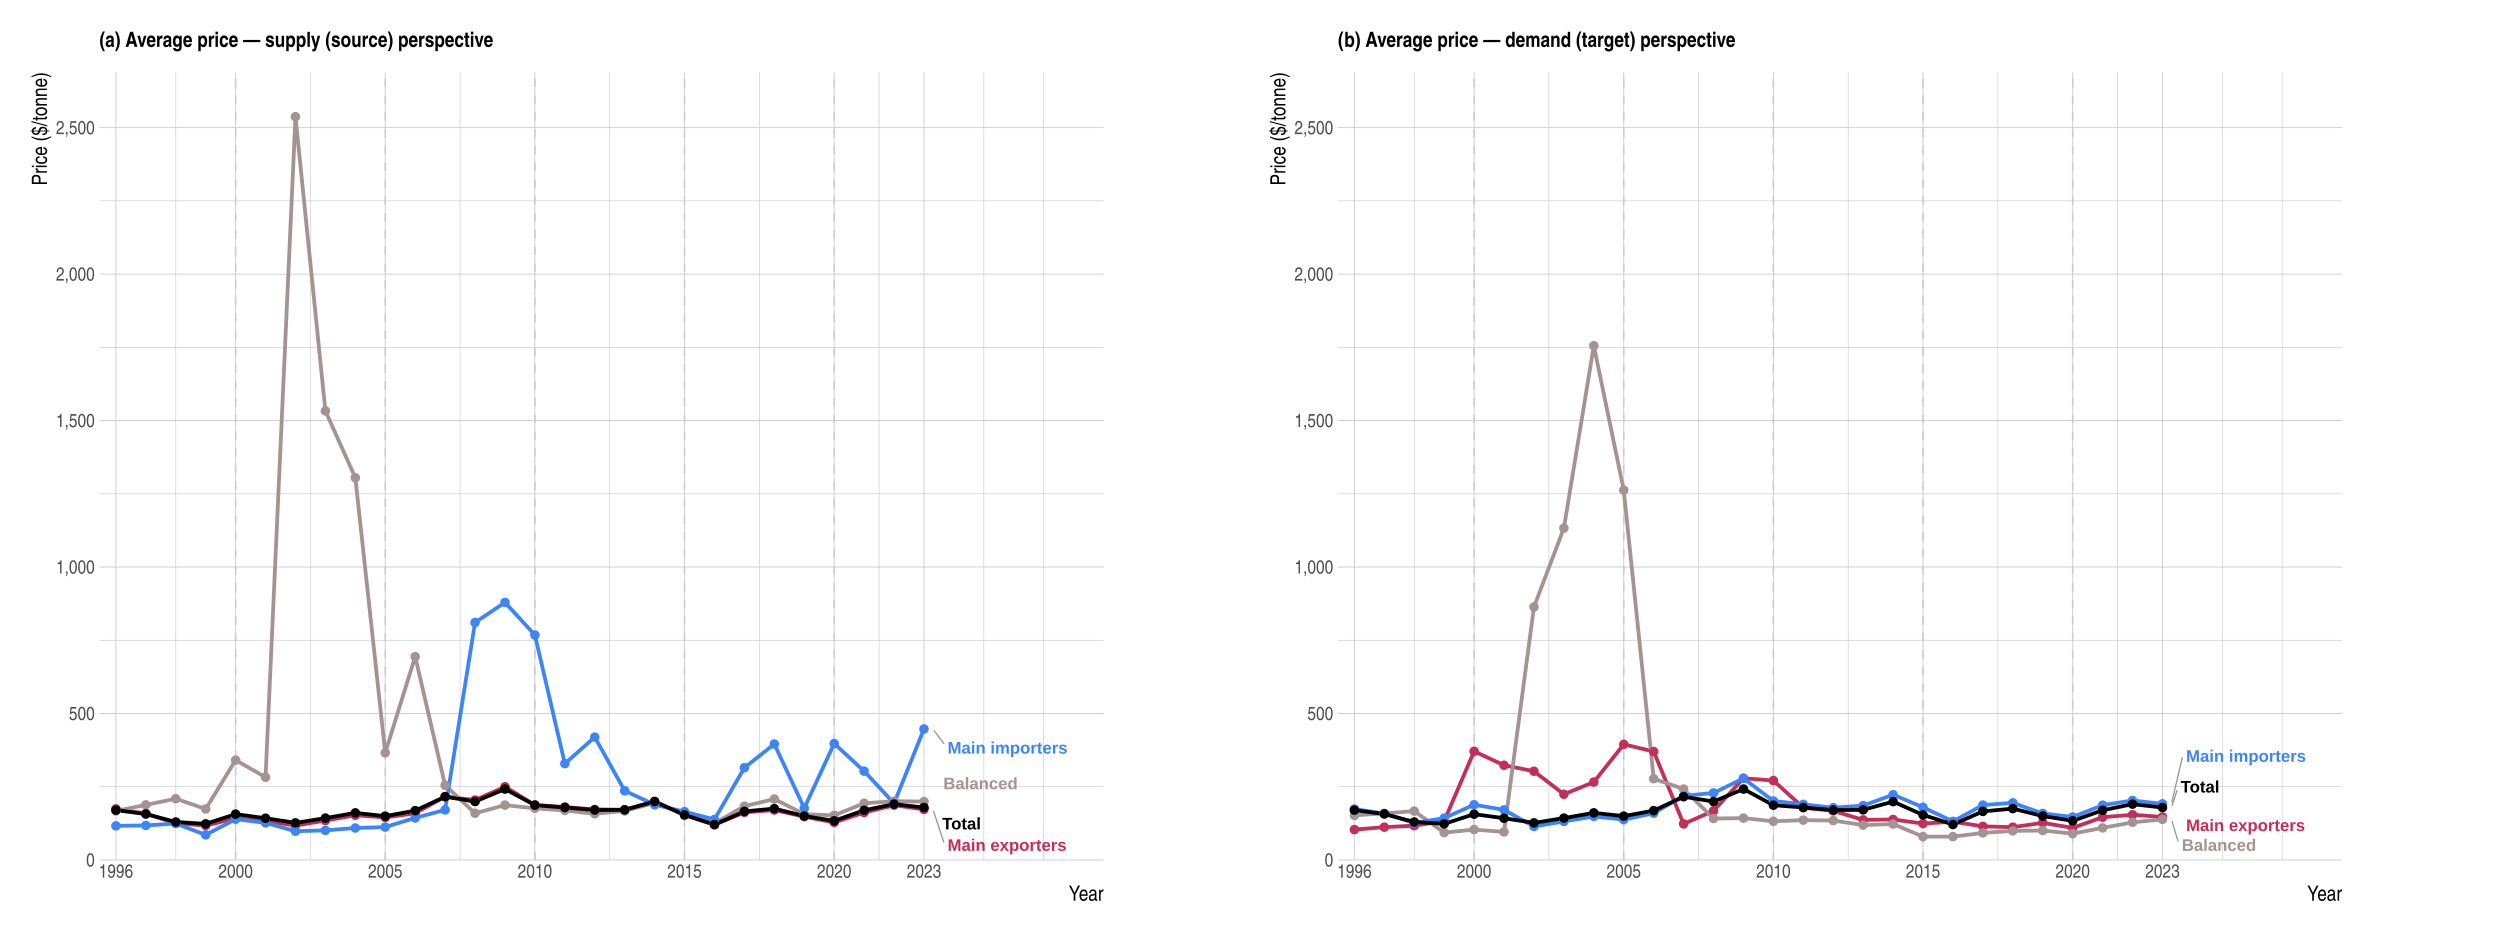
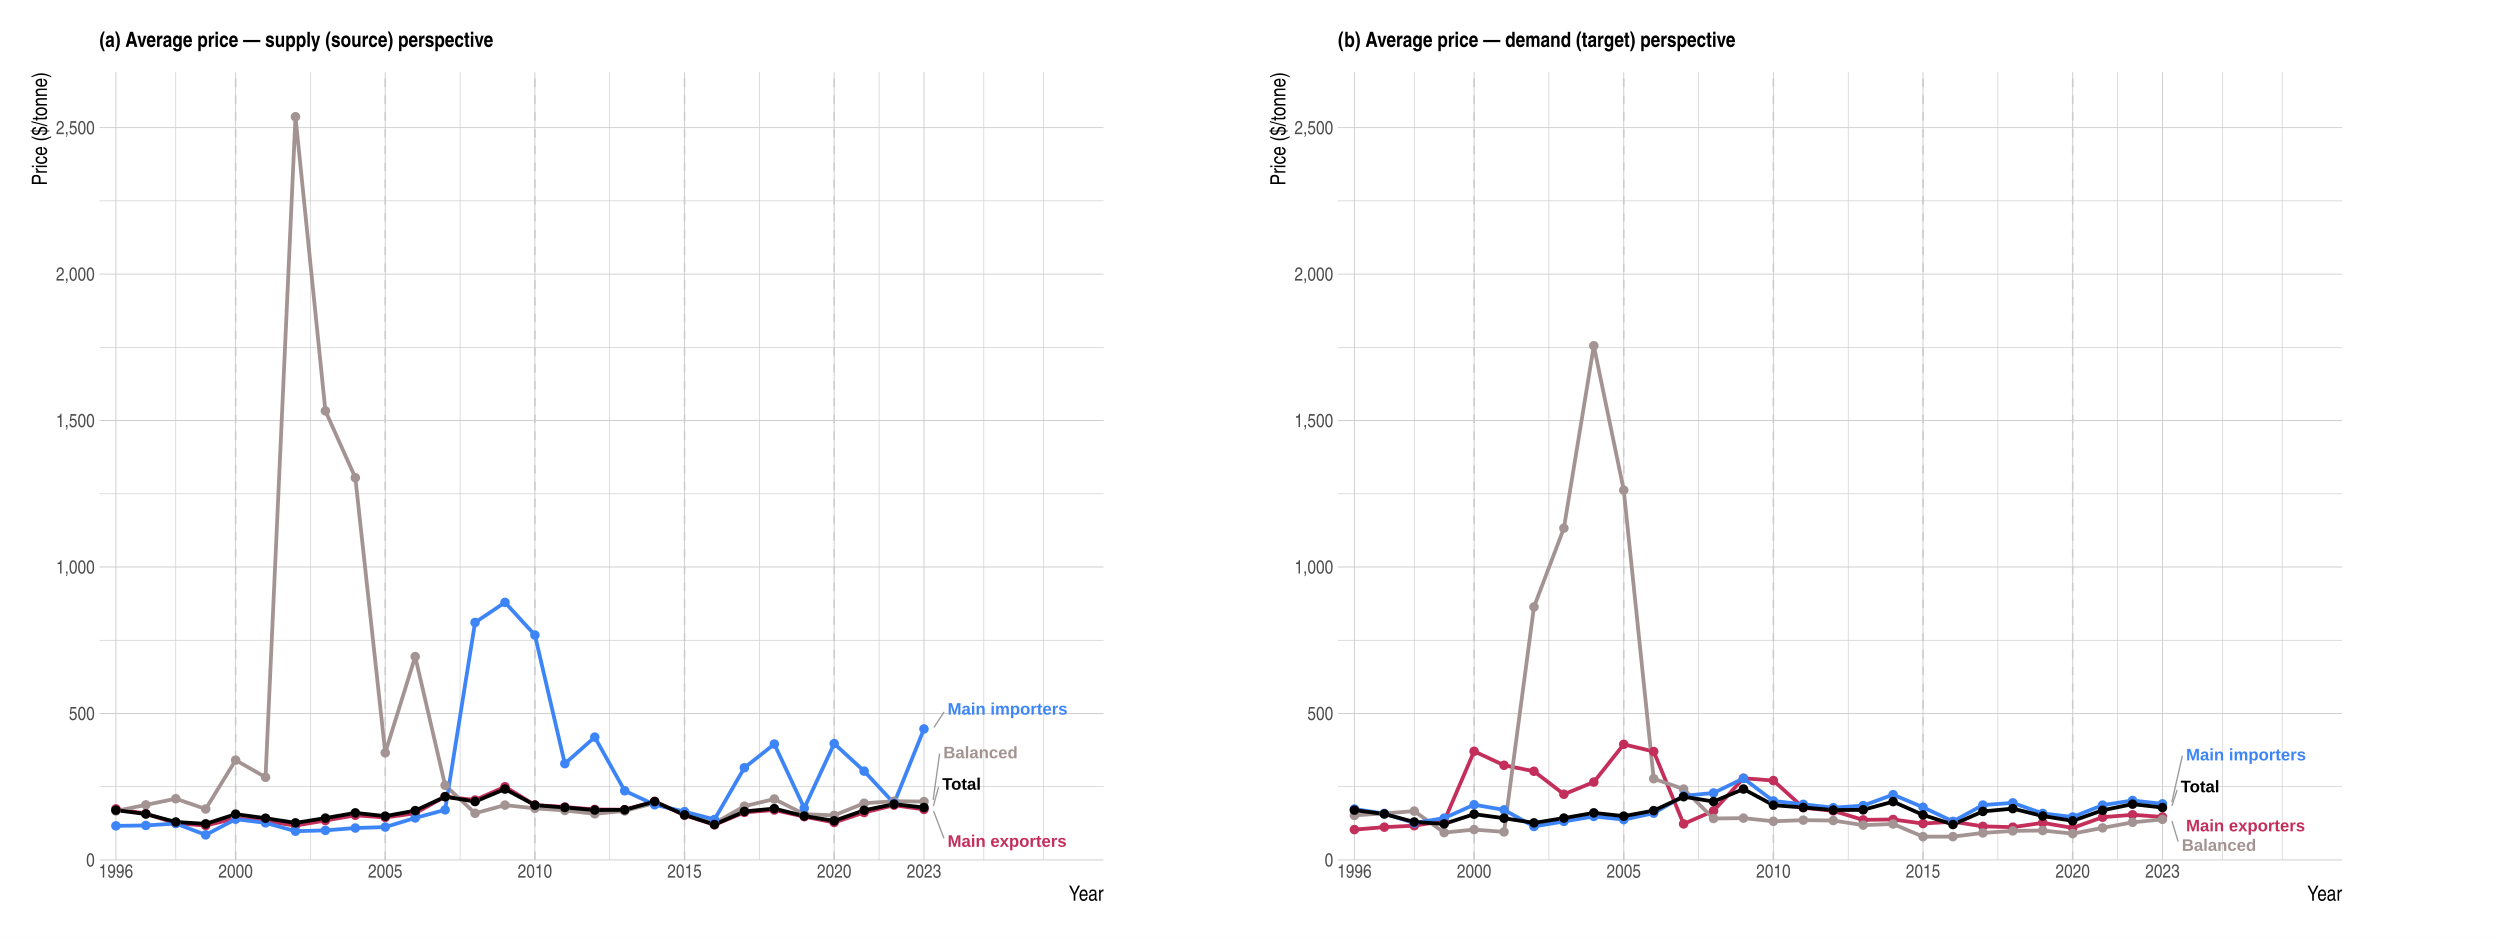
<svg xmlns="http://www.w3.org/2000/svg" class="svglite" width="1190.40pt" height="446.40pt" viewBox="0 0 1190.40 446.40">
  <defs>
    <style type="text/css">
    .svglite line, .svglite polyline, .svglite polygon, .svglite path, .svglite rect, .svglite circle {
      fill: none;
      stroke: #000000;
      stroke-linecap: round;
      stroke-linejoin: round;
      stroke-miterlimit: 10.00;
    }
    .svglite text {
      white-space: pre;
    }
  </style>
  </defs>
  <rect width="100%" height="100%" style="stroke: none; fill: #FFFFFF;" />
  <defs>
    <clipPath id="cpMC4wMHwxMTkwLjQwfDAuMDB8NDQ2LjQw">
      <rect x="0.00" y="0.00" width="1190.40" height="446.40" />
    </clipPath>
  </defs>
  <g clip-path="url(#cpMC4wMHwxMTkwLjQwfDAuMDB8NDQ2LjQw)">
    <rect x="0.00" y="0.00" width="1190.40" height="446.40" style="stroke-width: 1.07; stroke: #FFFFFF; fill: #FFFFFF;" />
  </g>
  <defs>
    <clipPath id="cpNDcuMzV8MTExNS4xOHwzNC4zNnw0MDkuNDY=">
      <rect x="47.35" y="34.36" width="1067.83" height="375.10" />
    </clipPath>
  </defs>
  <g clip-path="url(#cpNDcuMzV8MTExNS4xOHwzNC4zNnw0MDkuNDY=)">
</g>
  <g clip-path="url(#cpMC4wMHwxMTkwLjQwfDAuMDB8NDQ2LjQw)">
</g>
  <defs>
    <clipPath id="cpNS40OHw1OTUuMjB8NS40OHw0NDAuOTI=">
      <rect x="5.48" y="5.48" width="589.72" height="435.44" />
    </clipPath>
  </defs>
  <g clip-path="url(#cpNS40OHw1OTUuMjB8NS40OHw0NDAuOTI=)">
</g>
  <g clip-path="url(#cpMC4wMHwxMTkwLjQwfDAuMDB8NDQ2LjQw)">
</g>
  <defs>
    <clipPath id="cpNTk1LjIwfDExODQuOTJ8NS40OHw0NDAuOTI=">
      <rect x="595.20" y="5.48" width="589.72" height="435.44" />
    </clipPath>
  </defs>
  <g clip-path="url(#cpNTk1LjIwfDExODQuOTJ8NS40OHw0NDAuOTI=)">
</g>
  <g clip-path="url(#cpMC4wMHwxMTkwLjQwfDAuMDB8NDQ2LjQw)">
    <polyline points="47.35,374.59 525.46,374.59 " style="stroke-width: 0.32; stroke: #CCCCCC; stroke-linecap: butt;" />
    <polyline points="47.35,304.86 525.46,304.86 " style="stroke-width: 0.32; stroke: #CCCCCC; stroke-linecap: butt;" />
    <polyline points="47.35,235.12 525.46,235.12 " style="stroke-width: 0.32; stroke: #CCCCCC; stroke-linecap: butt;" />
    <polyline points="47.35,165.38 525.46,165.38 " style="stroke-width: 0.32; stroke: #CCCCCC; stroke-linecap: butt;" />
    <polyline points="47.35,95.65 525.46,95.65 " style="stroke-width: 0.32; stroke: #CCCCCC; stroke-linecap: butt;" />
    <polyline points="83.69,409.46 83.69,34.36 " style="stroke-width: 0.32; stroke: #CCCCCC; stroke-linecap: butt;" />
    <polyline points="147.82,409.46 147.82,34.36 " style="stroke-width: 0.32; stroke: #CCCCCC; stroke-linecap: butt;" />
    <polyline points="219.07,409.46 219.07,34.36 " style="stroke-width: 0.32; stroke: #CCCCCC; stroke-linecap: butt;" />
    <polyline points="290.32,409.46 290.32,34.36 " style="stroke-width: 0.32; stroke: #CCCCCC; stroke-linecap: butt;" />
    <polyline points="361.58,409.46 361.58,34.36 " style="stroke-width: 0.32; stroke: #CCCCCC; stroke-linecap: butt;" />
    <polyline points="418.58,409.46 418.58,34.36 " style="stroke-width: 0.32; stroke: #CCCCCC; stroke-linecap: butt;" />
    <polyline points="468.46,409.46 468.46,34.36 " style="stroke-width: 0.32; stroke: #CCCCCC; stroke-linecap: butt;" />
    <polyline points="496.96,409.46 496.96,34.36 " style="stroke-width: 0.32; stroke: #CCCCCC; stroke-linecap: butt;" />
    <polyline points="47.35,409.46 525.46,409.46 " style="stroke-width: 0.43; stroke: #CCCCCC; stroke-linecap: butt;" />
    <polyline points="47.35,339.72 525.46,339.72 " style="stroke-width: 0.43; stroke: #CCCCCC; stroke-linecap: butt;" />
    <polyline points="47.35,269.99 525.46,269.99 " style="stroke-width: 0.43; stroke: #CCCCCC; stroke-linecap: butt;" />
    <polyline points="47.35,200.25 525.46,200.25 " style="stroke-width: 0.43; stroke: #CCCCCC; stroke-linecap: butt;" />
    <polyline points="47.35,130.52 525.46,130.52 " style="stroke-width: 0.43; stroke: #CCCCCC; stroke-linecap: butt;" />
    <polyline points="47.35,60.78 525.46,60.78 " style="stroke-width: 0.43; stroke: #CCCCCC; stroke-linecap: butt;" />
    <polyline points="55.19,409.46 55.19,34.36 " style="stroke-width: 0.43; stroke: #CCCCCC; stroke-linecap: butt;" />
    <polyline points="112.19,409.46 112.19,34.36 " style="stroke-width: 0.43; stroke: #CCCCCC; stroke-linecap: butt;" />
    <polyline points="183.44,409.46 183.44,34.36 " style="stroke-width: 0.43; stroke: #CCCCCC; stroke-linecap: butt;" />
    <polyline points="254.70,409.46 254.70,34.36 " style="stroke-width: 0.43; stroke: #CCCCCC; stroke-linecap: butt;" />
    <polyline points="325.95,409.46 325.95,34.36 " style="stroke-width: 0.43; stroke: #CCCCCC; stroke-linecap: butt;" />
    <polyline points="397.21,409.46 397.21,34.36 " style="stroke-width: 0.43; stroke: #CCCCCC; stroke-linecap: butt;" />
    <polyline points="439.96,409.46 439.96,34.36 " style="stroke-width: 0.43; stroke: #CCCCCC; stroke-linecap: butt;" />
    <line x1="112.19" y1="409.46" x2="112.19" y2="34.36" style="stroke-width: 0.75; stroke: #CCCCCC; stroke-dasharray: 4.00,4.00; stroke-linecap: butt;" />
    <line x1="183.44" y1="409.46" x2="183.44" y2="34.36" style="stroke-width: 0.75; stroke: #CCCCCC; stroke-dasharray: 4.00,4.00; stroke-linecap: butt;" />
    <line x1="254.70" y1="409.46" x2="254.70" y2="34.36" style="stroke-width: 0.75; stroke: #CCCCCC; stroke-dasharray: 4.00,4.00; stroke-linecap: butt;" />
    <line x1="325.95" y1="409.46" x2="325.95" y2="34.36" style="stroke-width: 0.75; stroke: #CCCCCC; stroke-dasharray: 4.00,4.00; stroke-linecap: butt;" />
    <line x1="397.21" y1="409.46" x2="397.21" y2="34.36" style="stroke-width: 0.75; stroke: #CCCCCC; stroke-dasharray: 4.00,4.00; stroke-linecap: butt;" />
    <polyline points="55.19,385.16 69.44,387.43 83.69,392.02 97.94,393.09 112.19,389.65 126.44,390.95 140.69,393.11 154.94,390.70 169.19,388.20 183.44,389.24 197.70,387.25 211.95,379.30 226.20,380.95 240.45,374.61 254.70,383.32 268.95,384.27 283.20,385.44 297.45,385.55 311.70,381.58 325.95,388.13 340.20,392.75 354.45,386.81 368.70,385.70 382.95,388.86 397.21,391.62 411.46,386.90 425.71,383.40 439.96,385.41 " style="stroke-width: 1.81; stroke: #C32E5A; stroke-linecap: butt;" />
    <polyline points="55.19,386.16 69.44,383.26 83.69,380.32 97.94,385.22 112.19,361.94 126.44,370.10 140.69,55.59 154.94,195.64 169.19,227.48 183.44,358.45 197.70,312.65 211.95,373.92 226.20,387.25 240.45,383.36 254.70,384.90 268.95,385.90 283.20,387.49 297.45,386.13 311.70,382.37 325.95,387.45 340.20,392.01 354.45,383.88 368.70,380.46 382.95,387.69 397.21,388.24 411.46,382.48 425.71,381.50 439.96,381.67 " style="stroke-width: 1.81; stroke: #A49393; stroke-linecap: butt;" />
    <polyline points="55.19,393.25 69.44,393.05 83.69,392.13 97.94,397.54 112.19,390.07 126.44,391.80 140.69,395.79 154.94,395.39 169.19,394.27 183.44,393.82 197.70,389.47 211.95,385.63 226.20,296.40 240.45,286.84 254.70,302.39 268.95,363.62 283.20,350.99 297.45,376.53 311.70,383.20 325.95,386.47 340.20,390.20 354.45,365.57 368.70,354.29 382.95,384.80 397.21,354.07 411.46,367.18 425.71,382.53 439.96,347.09 " style="stroke-width: 1.81; stroke: #3D85F7; stroke-linecap: butt;" />
    <polyline points="55.19,385.76 69.44,387.59 83.69,391.40 97.94,392.29 112.19,387.67 126.44,389.60 140.69,391.82 154.94,389.55 169.19,387.06 183.44,388.61 197.70,385.99 211.95,379.36 226.20,381.67 240.45,375.71 254.70,383.39 268.95,384.49 283.20,385.72 297.45,385.61 311.70,381.70 325.95,388.02 340.20,392.61 354.45,386.36 368.70,385.03 382.95,388.57 397.21,390.84 411.46,385.83 425.71,382.90 439.96,384.51 " style="stroke-width: 1.81; stroke-linecap: butt;" />
    <circle cx="55.19" cy="385.16" r="2.27" style="stroke-width: 0.71; stroke: none; fill: #C32E5A;" />
    <circle cx="69.44" cy="387.43" r="2.27" style="stroke-width: 0.71; stroke: none; fill: #C32E5A;" />
    <circle cx="83.69" cy="392.02" r="2.27" style="stroke-width: 0.71; stroke: none; fill: #C32E5A;" />
    <circle cx="97.94" cy="393.09" r="2.27" style="stroke-width: 0.71; stroke: none; fill: #C32E5A;" />
    <circle cx="112.19" cy="389.65" r="2.27" style="stroke-width: 0.71; stroke: none; fill: #C32E5A;" />
    <circle cx="126.44" cy="390.95" r="2.27" style="stroke-width: 0.71; stroke: none; fill: #C32E5A;" />
    <circle cx="140.69" cy="393.11" r="2.27" style="stroke-width: 0.71; stroke: none; fill: #C32E5A;" />
    <circle cx="154.94" cy="390.70" r="2.27" style="stroke-width: 0.71; stroke: none; fill: #C32E5A;" />
    <circle cx="169.19" cy="388.20" r="2.27" style="stroke-width: 0.71; stroke: none; fill: #C32E5A;" />
    <circle cx="183.44" cy="389.24" r="2.27" style="stroke-width: 0.71; stroke: none; fill: #C32E5A;" />
    <circle cx="197.70" cy="387.25" r="2.27" style="stroke-width: 0.71; stroke: none; fill: #C32E5A;" />
    <circle cx="211.95" cy="379.30" r="2.27" style="stroke-width: 0.71; stroke: none; fill: #C32E5A;" />
    <circle cx="226.20" cy="380.95" r="2.27" style="stroke-width: 0.71; stroke: none; fill: #C32E5A;" />
    <circle cx="240.45" cy="374.61" r="2.27" style="stroke-width: 0.71; stroke: none; fill: #C32E5A;" />
    <circle cx="254.70" cy="383.32" r="2.27" style="stroke-width: 0.71; stroke: none; fill: #C32E5A;" />
    <circle cx="268.95" cy="384.27" r="2.27" style="stroke-width: 0.71; stroke: none; fill: #C32E5A;" />
    <circle cx="283.20" cy="385.44" r="2.27" style="stroke-width: 0.71; stroke: none; fill: #C32E5A;" />
    <circle cx="297.45" cy="385.55" r="2.27" style="stroke-width: 0.71; stroke: none; fill: #C32E5A;" />
    <circle cx="311.70" cy="381.58" r="2.27" style="stroke-width: 0.71; stroke: none; fill: #C32E5A;" />
    <circle cx="325.95" cy="388.13" r="2.27" style="stroke-width: 0.71; stroke: none; fill: #C32E5A;" />
    <circle cx="340.20" cy="392.75" r="2.27" style="stroke-width: 0.71; stroke: none; fill: #C32E5A;" />
    <circle cx="354.45" cy="386.81" r="2.27" style="stroke-width: 0.71; stroke: none; fill: #C32E5A;" />
    <circle cx="368.70" cy="385.70" r="2.27" style="stroke-width: 0.71; stroke: none; fill: #C32E5A;" />
    <circle cx="382.95" cy="388.86" r="2.27" style="stroke-width: 0.71; stroke: none; fill: #C32E5A;" />
    <circle cx="397.21" cy="391.62" r="2.27" style="stroke-width: 0.71; stroke: none; fill: #C32E5A;" />
    <circle cx="411.46" cy="386.90" r="2.27" style="stroke-width: 0.71; stroke: none; fill: #C32E5A;" />
    <circle cx="425.71" cy="383.40" r="2.27" style="stroke-width: 0.71; stroke: none; fill: #C32E5A;" />
    <circle cx="439.96" cy="385.41" r="2.27" style="stroke-width: 0.71; stroke: none; fill: #C32E5A;" />
    <circle cx="55.19" cy="386.16" r="2.27" style="stroke-width: 0.71; stroke: none; fill: #A49393;" />
    <circle cx="69.44" cy="383.26" r="2.27" style="stroke-width: 0.71; stroke: none; fill: #A49393;" />
    <circle cx="83.69" cy="380.32" r="2.27" style="stroke-width: 0.71; stroke: none; fill: #A49393;" />
    <circle cx="97.94" cy="385.22" r="2.27" style="stroke-width: 0.71; stroke: none; fill: #A49393;" />
    <circle cx="112.19" cy="361.94" r="2.27" style="stroke-width: 0.71; stroke: none; fill: #A49393;" />
    <circle cx="126.44" cy="370.10" r="2.27" style="stroke-width: 0.71; stroke: none; fill: #A49393;" />
    <circle cx="140.69" cy="55.59" r="2.27" style="stroke-width: 0.71; stroke: none; fill: #A49393;" />
    <circle cx="154.94" cy="195.64" r="2.27" style="stroke-width: 0.71; stroke: none; fill: #A49393;" />
    <circle cx="169.19" cy="227.48" r="2.27" style="stroke-width: 0.71; stroke: none; fill: #A49393;" />
    <circle cx="183.44" cy="358.45" r="2.27" style="stroke-width: 0.71; stroke: none; fill: #A49393;" />
    <circle cx="197.70" cy="312.65" r="2.27" style="stroke-width: 0.71; stroke: none; fill: #A49393;" />
    <circle cx="211.95" cy="373.92" r="2.27" style="stroke-width: 0.71; stroke: none; fill: #A49393;" />
    <circle cx="226.20" cy="387.25" r="2.27" style="stroke-width: 0.71; stroke: none; fill: #A49393;" />
    <circle cx="240.45" cy="383.36" r="2.27" style="stroke-width: 0.71; stroke: none; fill: #A49393;" />
    <circle cx="254.70" cy="384.90" r="2.27" style="stroke-width: 0.71; stroke: none; fill: #A49393;" />
    <circle cx="268.95" cy="385.90" r="2.27" style="stroke-width: 0.71; stroke: none; fill: #A49393;" />
    <circle cx="283.20" cy="387.49" r="2.27" style="stroke-width: 0.71; stroke: none; fill: #A49393;" />
    <circle cx="297.45" cy="386.13" r="2.27" style="stroke-width: 0.71; stroke: none; fill: #A49393;" />
    <circle cx="311.70" cy="382.37" r="2.27" style="stroke-width: 0.71; stroke: none; fill: #A49393;" />
    <circle cx="325.95" cy="387.45" r="2.27" style="stroke-width: 0.71; stroke: none; fill: #A49393;" />
    <circle cx="340.20" cy="392.01" r="2.27" style="stroke-width: 0.71; stroke: none; fill: #A49393;" />
    <circle cx="354.45" cy="383.88" r="2.27" style="stroke-width: 0.71; stroke: none; fill: #A49393;" />
    <circle cx="368.70" cy="380.46" r="2.27" style="stroke-width: 0.71; stroke: none; fill: #A49393;" />
    <circle cx="382.95" cy="387.69" r="2.27" style="stroke-width: 0.71; stroke: none; fill: #A49393;" />
    <circle cx="397.21" cy="388.24" r="2.27" style="stroke-width: 0.71; stroke: none; fill: #A49393;" />
    <circle cx="411.46" cy="382.48" r="2.27" style="stroke-width: 0.71; stroke: none; fill: #A49393;" />
    <circle cx="425.71" cy="381.50" r="2.27" style="stroke-width: 0.71; stroke: none; fill: #A49393;" />
    <circle cx="439.96" cy="381.67" r="2.27" style="stroke-width: 0.71; stroke: none; fill: #A49393;" />
    <circle cx="55.19" cy="393.25" r="2.27" style="stroke-width: 0.71; stroke: none; fill: #3D85F7;" />
    <circle cx="69.44" cy="393.05" r="2.27" style="stroke-width: 0.71; stroke: none; fill: #3D85F7;" />
    <circle cx="83.69" cy="392.13" r="2.27" style="stroke-width: 0.71; stroke: none; fill: #3D85F7;" />
    <circle cx="97.94" cy="397.54" r="2.27" style="stroke-width: 0.71; stroke: none; fill: #3D85F7;" />
    <circle cx="112.19" cy="390.07" r="2.27" style="stroke-width: 0.71; stroke: none; fill: #3D85F7;" />
    <circle cx="126.44" cy="391.80" r="2.27" style="stroke-width: 0.71; stroke: none; fill: #3D85F7;" />
    <circle cx="140.69" cy="395.79" r="2.27" style="stroke-width: 0.71; stroke: none; fill: #3D85F7;" />
    <circle cx="154.94" cy="395.39" r="2.27" style="stroke-width: 0.71; stroke: none; fill: #3D85F7;" />
    <circle cx="169.19" cy="394.27" r="2.27" style="stroke-width: 0.71; stroke: none; fill: #3D85F7;" />
    <circle cx="183.44" cy="393.82" r="2.27" style="stroke-width: 0.71; stroke: none; fill: #3D85F7;" />
    <circle cx="197.70" cy="389.47" r="2.27" style="stroke-width: 0.71; stroke: none; fill: #3D85F7;" />
    <circle cx="211.95" cy="385.63" r="2.27" style="stroke-width: 0.71; stroke: none; fill: #3D85F7;" />
    <circle cx="226.20" cy="296.40" r="2.27" style="stroke-width: 0.71; stroke: none; fill: #3D85F7;" />
    <circle cx="240.45" cy="286.84" r="2.27" style="stroke-width: 0.71; stroke: none; fill: #3D85F7;" />
    <circle cx="254.70" cy="302.39" r="2.27" style="stroke-width: 0.71; stroke: none; fill: #3D85F7;" />
    <circle cx="268.95" cy="363.62" r="2.27" style="stroke-width: 0.71; stroke: none; fill: #3D85F7;" />
    <circle cx="283.20" cy="350.99" r="2.27" style="stroke-width: 0.71; stroke: none; fill: #3D85F7;" />
    <circle cx="297.45" cy="376.53" r="2.27" style="stroke-width: 0.71; stroke: none; fill: #3D85F7;" />
    <circle cx="311.70" cy="383.20" r="2.27" style="stroke-width: 0.71; stroke: none; fill: #3D85F7;" />
    <circle cx="325.95" cy="386.47" r="2.27" style="stroke-width: 0.71; stroke: none; fill: #3D85F7;" />
    <circle cx="340.20" cy="390.20" r="2.27" style="stroke-width: 0.71; stroke: none; fill: #3D85F7;" />
    <circle cx="354.45" cy="365.57" r="2.27" style="stroke-width: 0.71; stroke: none; fill: #3D85F7;" />
    <circle cx="368.70" cy="354.29" r="2.27" style="stroke-width: 0.71; stroke: none; fill: #3D85F7;" />
    <circle cx="382.95" cy="384.80" r="2.27" style="stroke-width: 0.71; stroke: none; fill: #3D85F7;" />
    <circle cx="397.21" cy="354.07" r="2.27" style="stroke-width: 0.71; stroke: none; fill: #3D85F7;" />
    <circle cx="411.46" cy="367.18" r="2.27" style="stroke-width: 0.71; stroke: none; fill: #3D85F7;" />
    <circle cx="425.71" cy="382.53" r="2.27" style="stroke-width: 0.71; stroke: none; fill: #3D85F7;" />
    <circle cx="439.96" cy="347.09" r="2.27" style="stroke-width: 0.71; stroke: none; fill: #3D85F7;" />
    <circle cx="55.19" cy="385.76" r="2.27" style="stroke-width: 0.71; stroke: none; fill: #000000;" />
    <circle cx="69.44" cy="387.59" r="2.27" style="stroke-width: 0.71; stroke: none; fill: #000000;" />
    <circle cx="83.69" cy="391.40" r="2.27" style="stroke-width: 0.71; stroke: none; fill: #000000;" />
    <circle cx="97.94" cy="392.29" r="2.27" style="stroke-width: 0.71; stroke: none; fill: #000000;" />
    <circle cx="112.19" cy="387.67" r="2.27" style="stroke-width: 0.71; stroke: none; fill: #000000;" />
    <circle cx="126.44" cy="389.60" r="2.27" style="stroke-width: 0.71; stroke: none; fill: #000000;" />
    <circle cx="140.69" cy="391.82" r="2.27" style="stroke-width: 0.71; stroke: none; fill: #000000;" />
    <circle cx="154.94" cy="389.55" r="2.27" style="stroke-width: 0.71; stroke: none; fill: #000000;" />
    <circle cx="169.19" cy="387.06" r="2.27" style="stroke-width: 0.71; stroke: none; fill: #000000;" />
    <circle cx="183.44" cy="388.61" r="2.27" style="stroke-width: 0.71; stroke: none; fill: #000000;" />
    <circle cx="197.70" cy="385.99" r="2.27" style="stroke-width: 0.71; stroke: none; fill: #000000;" />
    <circle cx="211.95" cy="379.36" r="2.27" style="stroke-width: 0.71; stroke: none; fill: #000000;" />
    <circle cx="226.20" cy="381.67" r="2.27" style="stroke-width: 0.71; stroke: none; fill: #000000;" />
    <circle cx="240.45" cy="375.71" r="2.27" style="stroke-width: 0.71; stroke: none; fill: #000000;" />
    <circle cx="254.70" cy="383.39" r="2.27" style="stroke-width: 0.71; stroke: none; fill: #000000;" />
    <circle cx="268.95" cy="384.49" r="2.27" style="stroke-width: 0.71; stroke: none; fill: #000000;" />
    <circle cx="283.20" cy="385.72" r="2.27" style="stroke-width: 0.71; stroke: none; fill: #000000;" />
    <circle cx="297.45" cy="385.61" r="2.27" style="stroke-width: 0.71; stroke: none; fill: #000000;" />
    <circle cx="311.70" cy="381.70" r="2.27" style="stroke-width: 0.71; stroke: none; fill: #000000;" />
    <circle cx="325.95" cy="388.02" r="2.27" style="stroke-width: 0.71; stroke: none; fill: #000000;" />
    <circle cx="340.20" cy="392.61" r="2.27" style="stroke-width: 0.71; stroke: none; fill: #000000;" />
    <circle cx="354.45" cy="386.36" r="2.27" style="stroke-width: 0.71; stroke: none; fill: #000000;" />
    <circle cx="368.70" cy="385.03" r="2.27" style="stroke-width: 0.71; stroke: none; fill: #000000;" />
    <circle cx="382.95" cy="388.57" r="2.27" style="stroke-width: 0.71; stroke: none; fill: #000000;" />
    <circle cx="397.21" cy="390.84" r="2.27" style="stroke-width: 0.71; stroke: none; fill: #000000;" />
    <circle cx="411.46" cy="385.83" r="2.27" style="stroke-width: 0.71; stroke: none; fill: #000000;" />
    <circle cx="425.71" cy="382.90" r="2.27" style="stroke-width: 0.71; stroke: none; fill: #000000;" />
    <circle cx="439.96" cy="384.51" r="2.27" style="stroke-width: 0.71; stroke: none; fill: #000000;" />
-     <line x1="449.39" y1="401.01" x2="444.56" y2="386.40" style="stroke-width: 0.64; stroke: #999999;" />
-     <line x1="449.39" y1="354.04" x2="444.89" y2="347.98" style="stroke-width: 0.64; stroke: #999999;" />
-     <text x="451.19" y="405.14" style="font-size: 7.97px; font-weight: bold;fill: #C32E5A; font-family: &quot;Liberation Sans&quot;;" textLength="67.92px" lengthAdjust="spacingAndGlyphs">Main exporters</text>
-     <text x="449.16" y="375.81" style="font-size: 7.97px; font-weight: bold;fill: #A49393; font-family: &quot;Liberation Sans&quot;;" textLength="41.00px" lengthAdjust="spacingAndGlyphs">Balanced</text>
-     <text x="451.19" y="358.84" style="font-size: 7.97px; font-weight: bold;fill: #3D85F7; font-family: &quot;Liberation Sans&quot;;" textLength="68.41px" lengthAdjust="spacingAndGlyphs">Main importers</text>
-     <text x="448.64" y="394.93" style="font-size: 7.97px; font-weight: bold; font-family: &quot;Liberation Sans&quot;;" textLength="21.74px" lengthAdjust="spacingAndGlyphs">Total</text>
+     <line x1="449.39" y1="398.97" x2="444.61" y2="386.39" style="stroke-width: 0.64; stroke: #999999;" />
+     <line x1="447.36" y1="359.10" x2="444.37" y2="380.65" style="stroke-width: 0.64; stroke: #999999;" />
+     <line x1="449.39" y1="339.21" x2="444.83" y2="346.18" style="stroke-width: 0.64; stroke: #999999;" />
+     <line x1="446.84" y1="374.99" x2="444.51" y2="383.51" style="stroke-width: 0.64; stroke: #999999;" />
+     <text x="451.19" y="403.23" style="font-size: 7.97px; font-weight: bold;fill: #C32E5A; font-family: &quot;Liberation Sans&quot;;" textLength="67.92px" lengthAdjust="spacingAndGlyphs">Main exporters</text>
+     <text x="449.16" y="361.07" style="font-size: 7.97px; font-weight: bold;fill: #A49393; font-family: &quot;Liberation Sans&quot;;" textLength="41.00px" lengthAdjust="spacingAndGlyphs">Balanced</text>
+     <text x="451.19" y="340.29" style="font-size: 7.97px; font-weight: bold;fill: #3D85F7; font-family: &quot;Liberation Sans&quot;;" textLength="68.41px" lengthAdjust="spacingAndGlyphs">Main importers</text>
+     <text x="448.64" y="376.03" style="font-size: 7.97px; font-weight: bold; font-family: &quot;Liberation Sans&quot;;" textLength="21.74px" lengthAdjust="spacingAndGlyphs">Total</text>
    <text x="45.11" y="412.56" text-anchor="end" style="font-size: 9.00px;fill: #4D4D4D; font-family: &quot;Liberation Sans Narrow&quot;;" textLength="4.10px" lengthAdjust="spacingAndGlyphs">0</text>
    <text x="45.11" y="342.82" text-anchor="end" style="font-size: 9.00px;fill: #4D4D4D; font-family: &quot;Liberation Sans Narrow&quot;;" textLength="12.31px" lengthAdjust="spacingAndGlyphs">500</text>
    <text x="45.11" y="273.08" text-anchor="end" style="font-size: 9.00px;fill: #4D4D4D; font-family: &quot;Liberation Sans Narrow&quot;;" textLength="18.47px" lengthAdjust="spacingAndGlyphs">1,000</text>
    <text x="45.11" y="203.35" text-anchor="end" style="font-size: 9.00px;fill: #4D4D4D; font-family: &quot;Liberation Sans Narrow&quot;;" textLength="18.47px" lengthAdjust="spacingAndGlyphs">1,500</text>
    <text x="45.11" y="133.61" text-anchor="end" style="font-size: 9.00px;fill: #4D4D4D; font-family: &quot;Liberation Sans Narrow&quot;;" textLength="18.47px" lengthAdjust="spacingAndGlyphs">2,000</text>
    <text x="45.11" y="63.88" text-anchor="end" style="font-size: 9.00px;fill: #4D4D4D; font-family: &quot;Liberation Sans Narrow&quot;;" textLength="18.47px" lengthAdjust="spacingAndGlyphs">2,500</text>
    <text x="55.19" y="417.89" text-anchor="middle" style="font-size: 9.00px;fill: #4D4D4D; font-family: &quot;Liberation Sans Narrow&quot;;" textLength="16.42px" lengthAdjust="spacingAndGlyphs">1996</text>
    <text x="112.19" y="417.89" text-anchor="middle" style="font-size: 9.00px;fill: #4D4D4D; font-family: &quot;Liberation Sans Narrow&quot;;" textLength="16.42px" lengthAdjust="spacingAndGlyphs">2000</text>
    <text x="183.44" y="417.89" text-anchor="middle" style="font-size: 9.00px;fill: #4D4D4D; font-family: &quot;Liberation Sans Narrow&quot;;" textLength="16.42px" lengthAdjust="spacingAndGlyphs">2005</text>
    <text x="254.70" y="417.89" text-anchor="middle" style="font-size: 9.00px;fill: #4D4D4D; font-family: &quot;Liberation Sans Narrow&quot;;" textLength="16.42px" lengthAdjust="spacingAndGlyphs">2010</text>
    <text x="325.95" y="417.89" text-anchor="middle" style="font-size: 9.00px;fill: #4D4D4D; font-family: &quot;Liberation Sans Narrow&quot;;" textLength="16.42px" lengthAdjust="spacingAndGlyphs">2015</text>
    <text x="397.21" y="417.89" text-anchor="middle" style="font-size: 9.00px;fill: #4D4D4D; font-family: &quot;Liberation Sans Narrow&quot;;" textLength="16.42px" lengthAdjust="spacingAndGlyphs">2020</text>
    <text x="439.96" y="417.89" text-anchor="middle" style="font-size: 9.00px;fill: #4D4D4D; font-family: &quot;Liberation Sans Narrow&quot;;" textLength="16.42px" lengthAdjust="spacingAndGlyphs">2023</text>
    <text x="525.46" y="428.88" text-anchor="end" style="font-size: 10.00px; font-family: &quot;Liberation Sans Narrow&quot;;" textLength="16.57px" lengthAdjust="spacingAndGlyphs">Year</text>
    <text transform="translate(22.33,34.36) rotate(-90)" text-anchor="end" style="font-size: 10.00px; font-family: &quot;Liberation Sans Narrow&quot;;" textLength="53.78px" lengthAdjust="spacingAndGlyphs">Price ($/tonne)</text>
    <text x="47.35" y="22.33" style="font-size: 10.00px; font-weight: bold; font-family: &quot;Liberation Sans Narrow&quot;;" textLength="187.61px" lengthAdjust="spacingAndGlyphs">(a) Average price — supply (source) perspective</text>
    <polyline points="637.07,374.59 1115.18,374.59 " style="stroke-width: 0.32; stroke: #CCCCCC; stroke-linecap: butt;" />
    <polyline points="637.07,304.86 1115.18,304.86 " style="stroke-width: 0.32; stroke: #CCCCCC; stroke-linecap: butt;" />
    <polyline points="637.07,235.12 1115.18,235.12 " style="stroke-width: 0.32; stroke: #CCCCCC; stroke-linecap: butt;" />
    <polyline points="637.07,165.38 1115.18,165.38 " style="stroke-width: 0.32; stroke: #CCCCCC; stroke-linecap: butt;" />
    <polyline points="637.07,95.65 1115.18,95.65 " style="stroke-width: 0.32; stroke: #CCCCCC; stroke-linecap: butt;" />
    <polyline points="673.41,409.46 673.41,34.36 " style="stroke-width: 0.32; stroke: #CCCCCC; stroke-linecap: butt;" />
    <polyline points="737.54,409.46 737.54,34.36 " style="stroke-width: 0.32; stroke: #CCCCCC; stroke-linecap: butt;" />
    <polyline points="808.79,409.46 808.79,34.36 " style="stroke-width: 0.32; stroke: #CCCCCC; stroke-linecap: butt;" />
    <polyline points="880.05,409.46 880.05,34.36 " style="stroke-width: 0.32; stroke: #CCCCCC; stroke-linecap: butt;" />
    <polyline points="951.30,409.46 951.30,34.36 " style="stroke-width: 0.32; stroke: #CCCCCC; stroke-linecap: butt;" />
    <polyline points="1008.30,409.46 1008.30,34.36 " style="stroke-width: 0.32; stroke: #CCCCCC; stroke-linecap: butt;" />
    <polyline points="1058.18,409.46 1058.18,34.36 " style="stroke-width: 0.32; stroke: #CCCCCC; stroke-linecap: butt;" />
    <polyline points="1086.68,409.46 1086.68,34.36 " style="stroke-width: 0.32; stroke: #CCCCCC; stroke-linecap: butt;" />
    <polyline points="637.07,409.46 1115.18,409.46 " style="stroke-width: 0.43; stroke: #CCCCCC; stroke-linecap: butt;" />
    <polyline points="637.07,339.72 1115.18,339.72 " style="stroke-width: 0.43; stroke: #CCCCCC; stroke-linecap: butt;" />
    <polyline points="637.07,269.99 1115.18,269.99 " style="stroke-width: 0.43; stroke: #CCCCCC; stroke-linecap: butt;" />
    <polyline points="637.07,200.25 1115.18,200.25 " style="stroke-width: 0.43; stroke: #CCCCCC; stroke-linecap: butt;" />
    <polyline points="637.07,130.52 1115.18,130.52 " style="stroke-width: 0.43; stroke: #CCCCCC; stroke-linecap: butt;" />
    <polyline points="637.07,60.78 1115.18,60.78 " style="stroke-width: 0.43; stroke: #CCCCCC; stroke-linecap: butt;" />
    <polyline points="644.91,409.46 644.91,34.36 " style="stroke-width: 0.43; stroke: #CCCCCC; stroke-linecap: butt;" />
    <polyline points="701.91,409.46 701.91,34.36 " style="stroke-width: 0.43; stroke: #CCCCCC; stroke-linecap: butt;" />
    <polyline points="773.16,409.46 773.16,34.36 " style="stroke-width: 0.43; stroke: #CCCCCC; stroke-linecap: butt;" />
    <polyline points="844.42,409.46 844.42,34.36 " style="stroke-width: 0.43; stroke: #CCCCCC; stroke-linecap: butt;" />
    <polyline points="915.67,409.46 915.67,34.36 " style="stroke-width: 0.43; stroke: #CCCCCC; stroke-linecap: butt;" />
    <polyline points="986.93,409.46 986.93,34.36 " style="stroke-width: 0.43; stroke: #CCCCCC; stroke-linecap: butt;" />
    <polyline points="1029.68,409.46 1029.68,34.36 " style="stroke-width: 0.43; stroke: #CCCCCC; stroke-linecap: butt;" />
    <line x1="701.91" y1="409.46" x2="701.91" y2="34.36" style="stroke-width: 0.75; stroke: #CCCCCC; stroke-dasharray: 4.00,4.00; stroke-linecap: butt;" />
    <line x1="773.16" y1="409.46" x2="773.16" y2="34.36" style="stroke-width: 0.75; stroke: #CCCCCC; stroke-dasharray: 4.00,4.00; stroke-linecap: butt;" />
    <line x1="844.42" y1="409.46" x2="844.42" y2="34.36" style="stroke-width: 0.75; stroke: #CCCCCC; stroke-dasharray: 4.00,4.00; stroke-linecap: butt;" />
    <line x1="915.67" y1="409.46" x2="915.67" y2="34.36" style="stroke-width: 0.75; stroke: #CCCCCC; stroke-dasharray: 4.00,4.00; stroke-linecap: butt;" />
    <line x1="986.93" y1="409.46" x2="986.93" y2="34.36" style="stroke-width: 0.75; stroke: #CCCCCC; stroke-dasharray: 4.00,4.00; stroke-linecap: butt;" />
    <polyline points="644.91,395.02 659.16,393.86 673.41,393.15 687.66,390.94 701.91,357.74 716.16,364.39 730.41,367.24 744.66,378.19 758.91,372.39 773.16,354.42 787.42,357.85 801.67,392.32 815.92,386.09 830.17,370.56 844.42,371.68 858.67,384.59 872.92,386.11 887.17,390.40 901.42,390.20 915.67,392.15 929.92,391.26 944.17,393.48 958.42,393.86 972.67,391.79 986.93,394.21 1001.18,389.12 1015.43,387.96 1029.68,389.00 " style="stroke-width: 1.81; stroke: #C32E5A; stroke-linecap: butt;" />
    <polyline points="644.91,388.25 659.16,387.29 673.41,386.22 687.66,396.45 701.91,395.02 716.16,396.11 730.41,289.01 744.66,251.49 758.91,164.64 773.16,233.39 787.42,370.79 801.67,375.73 815.92,389.74 830.17,389.56 844.42,391.05 858.67,390.51 872.92,390.71 887.17,392.88 901.42,392.36 915.67,398.37 929.92,398.37 944.17,396.60 958.42,395.63 972.67,395.46 986.93,396.94 1001.18,394.20 1015.43,391.56 1029.68,390.16 " style="stroke-width: 1.81; stroke: #A49393; stroke-linecap: butt;" />
    <polyline points="644.91,385.23 659.16,387.43 673.41,391.88 687.66,389.55 701.91,383.18 716.16,385.62 730.41,393.53 744.66,391.13 758.91,388.75 773.16,390.27 787.42,387.20 801.67,378.95 815.92,377.57 830.17,370.65 844.42,381.38 858.67,383.00 872.92,384.59 887.17,383.61 901.42,378.38 915.67,384.40 929.92,391.12 944.17,383.34 958.42,382.29 972.67,387.33 986.93,389.02 1001.18,383.38 1015.43,381.16 1029.68,382.77 " style="stroke-width: 1.81; stroke: #3D85F7; stroke-linecap: butt;" />
    <polyline points="644.91,385.76 659.16,387.59 673.41,391.40 687.66,392.29 701.91,387.67 716.16,389.60 730.41,391.82 744.66,389.55 758.91,387.06 773.16,388.61 787.42,385.99 801.67,379.36 815.92,381.67 830.17,375.71 844.42,383.39 858.67,384.49 872.92,385.72 887.17,385.61 901.42,381.70 915.67,388.02 929.92,392.61 944.17,386.36 958.42,385.03 972.67,388.57 986.93,390.84 1001.18,385.83 1015.43,382.90 1029.68,384.51 " style="stroke-width: 1.81; stroke-linecap: butt;" />
    <circle cx="644.91" cy="395.02" r="2.27" style="stroke-width: 0.71; stroke: none; fill: #C32E5A;" />
    <circle cx="659.16" cy="393.86" r="2.27" style="stroke-width: 0.71; stroke: none; fill: #C32E5A;" />
    <circle cx="673.41" cy="393.15" r="2.27" style="stroke-width: 0.71; stroke: none; fill: #C32E5A;" />
    <circle cx="687.66" cy="390.94" r="2.27" style="stroke-width: 0.71; stroke: none; fill: #C32E5A;" />
    <circle cx="701.91" cy="357.74" r="2.27" style="stroke-width: 0.71; stroke: none; fill: #C32E5A;" />
    <circle cx="716.16" cy="364.39" r="2.27" style="stroke-width: 0.71; stroke: none; fill: #C32E5A;" />
    <circle cx="730.41" cy="367.24" r="2.27" style="stroke-width: 0.71; stroke: none; fill: #C32E5A;" />
    <circle cx="744.66" cy="378.19" r="2.27" style="stroke-width: 0.71; stroke: none; fill: #C32E5A;" />
    <circle cx="758.91" cy="372.39" r="2.27" style="stroke-width: 0.71; stroke: none; fill: #C32E5A;" />
    <circle cx="773.16" cy="354.42" r="2.27" style="stroke-width: 0.71; stroke: none; fill: #C32E5A;" />
    <circle cx="787.42" cy="357.85" r="2.27" style="stroke-width: 0.71; stroke: none; fill: #C32E5A;" />
    <circle cx="801.67" cy="392.32" r="2.27" style="stroke-width: 0.71; stroke: none; fill: #C32E5A;" />
    <circle cx="815.92" cy="386.09" r="2.27" style="stroke-width: 0.71; stroke: none; fill: #C32E5A;" />
    <circle cx="830.17" cy="370.56" r="2.27" style="stroke-width: 0.71; stroke: none; fill: #C32E5A;" />
    <circle cx="844.42" cy="371.68" r="2.27" style="stroke-width: 0.71; stroke: none; fill: #C32E5A;" />
    <circle cx="858.67" cy="384.59" r="2.27" style="stroke-width: 0.71; stroke: none; fill: #C32E5A;" />
    <circle cx="872.92" cy="386.11" r="2.27" style="stroke-width: 0.71; stroke: none; fill: #C32E5A;" />
    <circle cx="887.17" cy="390.40" r="2.27" style="stroke-width: 0.71; stroke: none; fill: #C32E5A;" />
    <circle cx="901.42" cy="390.20" r="2.27" style="stroke-width: 0.71; stroke: none; fill: #C32E5A;" />
    <circle cx="915.67" cy="392.15" r="2.27" style="stroke-width: 0.71; stroke: none; fill: #C32E5A;" />
    <circle cx="929.92" cy="391.26" r="2.27" style="stroke-width: 0.71; stroke: none; fill: #C32E5A;" />
    <circle cx="944.17" cy="393.48" r="2.27" style="stroke-width: 0.71; stroke: none; fill: #C32E5A;" />
    <circle cx="958.42" cy="393.86" r="2.27" style="stroke-width: 0.71; stroke: none; fill: #C32E5A;" />
    <circle cx="972.67" cy="391.79" r="2.27" style="stroke-width: 0.71; stroke: none; fill: #C32E5A;" />
    <circle cx="986.93" cy="394.21" r="2.27" style="stroke-width: 0.71; stroke: none; fill: #C32E5A;" />
    <circle cx="1001.18" cy="389.12" r="2.27" style="stroke-width: 0.71; stroke: none; fill: #C32E5A;" />
    <circle cx="1015.43" cy="387.96" r="2.27" style="stroke-width: 0.71; stroke: none; fill: #C32E5A;" />
    <circle cx="1029.68" cy="389.00" r="2.27" style="stroke-width: 0.71; stroke: none; fill: #C32E5A;" />
    <circle cx="644.91" cy="388.25" r="2.27" style="stroke-width: 0.71; stroke: none; fill: #A49393;" />
    <circle cx="659.16" cy="387.29" r="2.27" style="stroke-width: 0.71; stroke: none; fill: #A49393;" />
    <circle cx="673.41" cy="386.22" r="2.27" style="stroke-width: 0.71; stroke: none; fill: #A49393;" />
    <circle cx="687.66" cy="396.45" r="2.27" style="stroke-width: 0.71; stroke: none; fill: #A49393;" />
    <circle cx="701.91" cy="395.02" r="2.27" style="stroke-width: 0.71; stroke: none; fill: #A49393;" />
    <circle cx="716.16" cy="396.11" r="2.27" style="stroke-width: 0.71; stroke: none; fill: #A49393;" />
    <circle cx="730.41" cy="289.01" r="2.27" style="stroke-width: 0.71; stroke: none; fill: #A49393;" />
    <circle cx="744.66" cy="251.49" r="2.27" style="stroke-width: 0.71; stroke: none; fill: #A49393;" />
    <circle cx="758.91" cy="164.64" r="2.27" style="stroke-width: 0.71; stroke: none; fill: #A49393;" />
    <circle cx="773.16" cy="233.39" r="2.27" style="stroke-width: 0.71; stroke: none; fill: #A49393;" />
    <circle cx="787.42" cy="370.79" r="2.27" style="stroke-width: 0.71; stroke: none; fill: #A49393;" />
    <circle cx="801.67" cy="375.73" r="2.27" style="stroke-width: 0.71; stroke: none; fill: #A49393;" />
    <circle cx="815.92" cy="389.74" r="2.27" style="stroke-width: 0.71; stroke: none; fill: #A49393;" />
    <circle cx="830.17" cy="389.56" r="2.27" style="stroke-width: 0.71; stroke: none; fill: #A49393;" />
    <circle cx="844.42" cy="391.05" r="2.27" style="stroke-width: 0.71; stroke: none; fill: #A49393;" />
    <circle cx="858.67" cy="390.51" r="2.27" style="stroke-width: 0.71; stroke: none; fill: #A49393;" />
    <circle cx="872.92" cy="390.71" r="2.27" style="stroke-width: 0.71; stroke: none; fill: #A49393;" />
    <circle cx="887.17" cy="392.88" r="2.27" style="stroke-width: 0.71; stroke: none; fill: #A49393;" />
    <circle cx="901.42" cy="392.36" r="2.27" style="stroke-width: 0.71; stroke: none; fill: #A49393;" />
    <circle cx="915.67" cy="398.37" r="2.27" style="stroke-width: 0.71; stroke: none; fill: #A49393;" />
    <circle cx="929.92" cy="398.37" r="2.27" style="stroke-width: 0.71; stroke: none; fill: #A49393;" />
    <circle cx="944.17" cy="396.60" r="2.27" style="stroke-width: 0.71; stroke: none; fill: #A49393;" />
    <circle cx="958.42" cy="395.63" r="2.27" style="stroke-width: 0.71; stroke: none; fill: #A49393;" />
    <circle cx="972.67" cy="395.46" r="2.27" style="stroke-width: 0.71; stroke: none; fill: #A49393;" />
    <circle cx="986.93" cy="396.94" r="2.27" style="stroke-width: 0.71; stroke: none; fill: #A49393;" />
    <circle cx="1001.18" cy="394.20" r="2.27" style="stroke-width: 0.71; stroke: none; fill: #A49393;" />
    <circle cx="1015.43" cy="391.56" r="2.27" style="stroke-width: 0.71; stroke: none; fill: #A49393;" />
    <circle cx="1029.68" cy="390.16" r="2.27" style="stroke-width: 0.71; stroke: none; fill: #A49393;" />
    <circle cx="644.91" cy="385.23" r="2.27" style="stroke-width: 0.71; stroke: none; fill: #3D85F7;" />
    <circle cx="659.16" cy="387.43" r="2.27" style="stroke-width: 0.71; stroke: none; fill: #3D85F7;" />
    <circle cx="673.41" cy="391.88" r="2.27" style="stroke-width: 0.71; stroke: none; fill: #3D85F7;" />
    <circle cx="687.66" cy="389.55" r="2.27" style="stroke-width: 0.71; stroke: none; fill: #3D85F7;" />
    <circle cx="701.91" cy="383.18" r="2.27" style="stroke-width: 0.71; stroke: none; fill: #3D85F7;" />
    <circle cx="716.16" cy="385.62" r="2.27" style="stroke-width: 0.71; stroke: none; fill: #3D85F7;" />
    <circle cx="730.41" cy="393.53" r="2.27" style="stroke-width: 0.71; stroke: none; fill: #3D85F7;" />
    <circle cx="744.66" cy="391.13" r="2.27" style="stroke-width: 0.71; stroke: none; fill: #3D85F7;" />
    <circle cx="758.91" cy="388.75" r="2.27" style="stroke-width: 0.71; stroke: none; fill: #3D85F7;" />
    <circle cx="773.16" cy="390.27" r="2.27" style="stroke-width: 0.71; stroke: none; fill: #3D85F7;" />
    <circle cx="787.42" cy="387.20" r="2.27" style="stroke-width: 0.71; stroke: none; fill: #3D85F7;" />
    <circle cx="801.67" cy="378.95" r="2.27" style="stroke-width: 0.71; stroke: none; fill: #3D85F7;" />
    <circle cx="815.92" cy="377.57" r="2.27" style="stroke-width: 0.71; stroke: none; fill: #3D85F7;" />
    <circle cx="830.17" cy="370.65" r="2.27" style="stroke-width: 0.71; stroke: none; fill: #3D85F7;" />
    <circle cx="844.42" cy="381.38" r="2.27" style="stroke-width: 0.71; stroke: none; fill: #3D85F7;" />
    <circle cx="858.67" cy="383.00" r="2.27" style="stroke-width: 0.71; stroke: none; fill: #3D85F7;" />
    <circle cx="872.92" cy="384.59" r="2.27" style="stroke-width: 0.71; stroke: none; fill: #3D85F7;" />
    <circle cx="887.17" cy="383.61" r="2.27" style="stroke-width: 0.71; stroke: none; fill: #3D85F7;" />
    <circle cx="901.42" cy="378.38" r="2.27" style="stroke-width: 0.71; stroke: none; fill: #3D85F7;" />
    <circle cx="915.67" cy="384.40" r="2.27" style="stroke-width: 0.71; stroke: none; fill: #3D85F7;" />
    <circle cx="929.92" cy="391.12" r="2.27" style="stroke-width: 0.71; stroke: none; fill: #3D85F7;" />
    <circle cx="944.17" cy="383.34" r="2.27" style="stroke-width: 0.71; stroke: none; fill: #3D85F7;" />
    <circle cx="958.42" cy="382.29" r="2.27" style="stroke-width: 0.71; stroke: none; fill: #3D85F7;" />
    <circle cx="972.67" cy="387.33" r="2.27" style="stroke-width: 0.71; stroke: none; fill: #3D85F7;" />
    <circle cx="986.93" cy="389.02" r="2.27" style="stroke-width: 0.71; stroke: none; fill: #3D85F7;" />
    <circle cx="1001.18" cy="383.38" r="2.27" style="stroke-width: 0.71; stroke: none; fill: #3D85F7;" />
    <circle cx="1015.43" cy="381.16" r="2.27" style="stroke-width: 0.71; stroke: none; fill: #3D85F7;" />
    <circle cx="1029.68" cy="382.77" r="2.27" style="stroke-width: 0.71; stroke: none; fill: #3D85F7;" />
    <circle cx="644.91" cy="385.76" r="2.27" style="stroke-width: 0.71; stroke: none; fill: #000000;" />
    <circle cx="659.16" cy="387.59" r="2.27" style="stroke-width: 0.71; stroke: none; fill: #000000;" />
    <circle cx="673.41" cy="391.40" r="2.27" style="stroke-width: 0.71; stroke: none; fill: #000000;" />
    <circle cx="687.66" cy="392.29" r="2.27" style="stroke-width: 0.71; stroke: none; fill: #000000;" />
    <circle cx="701.91" cy="387.67" r="2.27" style="stroke-width: 0.71; stroke: none; fill: #000000;" />
    <circle cx="716.16" cy="389.60" r="2.27" style="stroke-width: 0.71; stroke: none; fill: #000000;" />
    <circle cx="730.41" cy="391.82" r="2.27" style="stroke-width: 0.71; stroke: none; fill: #000000;" />
    <circle cx="744.66" cy="389.55" r="2.27" style="stroke-width: 0.71; stroke: none; fill: #000000;" />
    <circle cx="758.91" cy="387.06" r="2.27" style="stroke-width: 0.71; stroke: none; fill: #000000;" />
    <circle cx="773.16" cy="388.61" r="2.27" style="stroke-width: 0.71; stroke: none; fill: #000000;" />
    <circle cx="787.42" cy="385.99" r="2.27" style="stroke-width: 0.71; stroke: none; fill: #000000;" />
    <circle cx="801.67" cy="379.36" r="2.27" style="stroke-width: 0.71; stroke: none; fill: #000000;" />
    <circle cx="815.92" cy="381.67" r="2.27" style="stroke-width: 0.71; stroke: none; fill: #000000;" />
    <circle cx="830.17" cy="375.71" r="2.27" style="stroke-width: 0.71; stroke: none; fill: #000000;" />
    <circle cx="844.42" cy="383.39" r="2.27" style="stroke-width: 0.71; stroke: none; fill: #000000;" />
    <circle cx="858.67" cy="384.49" r="2.27" style="stroke-width: 0.71; stroke: none; fill: #000000;" />
    <circle cx="872.92" cy="385.72" r="2.27" style="stroke-width: 0.71; stroke: none; fill: #000000;" />
    <circle cx="887.17" cy="385.61" r="2.27" style="stroke-width: 0.71; stroke: none; fill: #000000;" />
    <circle cx="901.42" cy="381.70" r="2.27" style="stroke-width: 0.71; stroke: none; fill: #000000;" />
    <circle cx="915.67" cy="388.02" r="2.27" style="stroke-width: 0.71; stroke: none; fill: #000000;" />
    <circle cx="929.92" cy="392.61" r="2.27" style="stroke-width: 0.71; stroke: none; fill: #000000;" />
    <circle cx="944.17" cy="386.36" r="2.27" style="stroke-width: 0.71; stroke: none; fill: #000000;" />
    <circle cx="958.42" cy="385.03" r="2.27" style="stroke-width: 0.71; stroke: none; fill: #000000;" />
    <circle cx="972.67" cy="388.57" r="2.27" style="stroke-width: 0.71; stroke: none; fill: #000000;" />
    <circle cx="986.93" cy="390.84" r="2.27" style="stroke-width: 0.71; stroke: none; fill: #000000;" />
    <circle cx="1001.18" cy="385.83" r="2.27" style="stroke-width: 0.71; stroke: none; fill: #000000;" />
    <circle cx="1015.43" cy="382.90" r="2.27" style="stroke-width: 0.71; stroke: none; fill: #000000;" />
    <circle cx="1029.68" cy="384.51" r="2.27" style="stroke-width: 0.71; stroke: none; fill: #000000;" />
    <line x1="1037.08" y1="400.50" x2="1034.25" y2="391.16" style="stroke-width: 0.64; stroke: #999999;" />
-     <line x1="1039.11" y1="360.77" x2="1034.19" y2="381.76" style="stroke-width: 0.64; stroke: #999999;" />
-     <line x1="1036.56" y1="376.55" x2="1034.28" y2="383.52" style="stroke-width: 0.64; stroke: #999999;" />
-     <text x="1040.91" y="395.73" style="font-size: 7.97px; font-weight: bold;fill: #C32E5A; font-family: &quot;Liberation Sans&quot;;" textLength="67.92px" lengthAdjust="spacingAndGlyphs">Main exporters</text>
+     <line x1="1039.11" y1="360.08" x2="1034.18" y2="381.76" style="stroke-width: 0.64; stroke: #999999;" />
+     <line x1="1036.56" y1="376.40" x2="1034.27" y2="383.51" style="stroke-width: 0.64; stroke: #999999;" />
+     <text x="1040.91" y="395.85" style="font-size: 7.97px; font-weight: bold;fill: #C32E5A; font-family: &quot;Liberation Sans&quot;;" textLength="67.92px" lengthAdjust="spacingAndGlyphs">Main exporters</text>
    <text x="1038.88" y="405.14" style="font-size: 7.97px; font-weight: bold;fill: #A49393; font-family: &quot;Liberation Sans&quot;;" textLength="41.00px" lengthAdjust="spacingAndGlyphs">Balanced</text>
-     <text x="1040.91" y="362.74" style="font-size: 7.97px; font-weight: bold;fill: #3D85F7; font-family: &quot;Liberation Sans&quot;;" textLength="68.41px" lengthAdjust="spacingAndGlyphs">Main importers</text>
-     <text x="1038.36" y="377.38" style="font-size: 7.97px; font-weight: bold; font-family: &quot;Liberation Sans&quot;;" textLength="21.74px" lengthAdjust="spacingAndGlyphs">Total</text>
+     <text x="1040.91" y="362.08" style="font-size: 7.97px; font-weight: bold;fill: #3D85F7; font-family: &quot;Liberation Sans&quot;;" textLength="68.41px" lengthAdjust="spacingAndGlyphs">Main importers</text>
+     <text x="1038.36" y="377.25" style="font-size: 7.97px; font-weight: bold; font-family: &quot;Liberation Sans&quot;;" textLength="21.74px" lengthAdjust="spacingAndGlyphs">Total</text>
    <text x="634.83" y="412.56" text-anchor="end" style="font-size: 9.00px;fill: #4D4D4D; font-family: &quot;Liberation Sans Narrow&quot;;" textLength="4.10px" lengthAdjust="spacingAndGlyphs">0</text>
    <text x="634.83" y="342.82" text-anchor="end" style="font-size: 9.00px;fill: #4D4D4D; font-family: &quot;Liberation Sans Narrow&quot;;" textLength="12.31px" lengthAdjust="spacingAndGlyphs">500</text>
    <text x="634.83" y="273.08" text-anchor="end" style="font-size: 9.00px;fill: #4D4D4D; font-family: &quot;Liberation Sans Narrow&quot;;" textLength="18.47px" lengthAdjust="spacingAndGlyphs">1,000</text>
    <text x="634.83" y="203.35" text-anchor="end" style="font-size: 9.00px;fill: #4D4D4D; font-family: &quot;Liberation Sans Narrow&quot;;" textLength="18.47px" lengthAdjust="spacingAndGlyphs">1,500</text>
    <text x="634.83" y="133.61" text-anchor="end" style="font-size: 9.00px;fill: #4D4D4D; font-family: &quot;Liberation Sans Narrow&quot;;" textLength="18.47px" lengthAdjust="spacingAndGlyphs">2,000</text>
    <text x="634.83" y="63.88" text-anchor="end" style="font-size: 9.00px;fill: #4D4D4D; font-family: &quot;Liberation Sans Narrow&quot;;" textLength="18.47px" lengthAdjust="spacingAndGlyphs">2,500</text>
    <text x="644.91" y="417.89" text-anchor="middle" style="font-size: 9.00px;fill: #4D4D4D; font-family: &quot;Liberation Sans Narrow&quot;;" textLength="16.42px" lengthAdjust="spacingAndGlyphs">1996</text>
    <text x="701.91" y="417.89" text-anchor="middle" style="font-size: 9.00px;fill: #4D4D4D; font-family: &quot;Liberation Sans Narrow&quot;;" textLength="16.42px" lengthAdjust="spacingAndGlyphs">2000</text>
    <text x="773.16" y="417.89" text-anchor="middle" style="font-size: 9.00px;fill: #4D4D4D; font-family: &quot;Liberation Sans Narrow&quot;;" textLength="16.42px" lengthAdjust="spacingAndGlyphs">2005</text>
    <text x="844.42" y="417.89" text-anchor="middle" style="font-size: 9.00px;fill: #4D4D4D; font-family: &quot;Liberation Sans Narrow&quot;;" textLength="16.42px" lengthAdjust="spacingAndGlyphs">2010</text>
    <text x="915.67" y="417.89" text-anchor="middle" style="font-size: 9.00px;fill: #4D4D4D; font-family: &quot;Liberation Sans Narrow&quot;;" textLength="16.42px" lengthAdjust="spacingAndGlyphs">2015</text>
    <text x="986.93" y="417.89" text-anchor="middle" style="font-size: 9.00px;fill: #4D4D4D; font-family: &quot;Liberation Sans Narrow&quot;;" textLength="16.42px" lengthAdjust="spacingAndGlyphs">2020</text>
    <text x="1029.68" y="417.89" text-anchor="middle" style="font-size: 9.00px;fill: #4D4D4D; font-family: &quot;Liberation Sans Narrow&quot;;" textLength="16.42px" lengthAdjust="spacingAndGlyphs">2023</text>
    <text x="1115.18" y="428.88" text-anchor="end" style="font-size: 10.00px; font-family: &quot;Liberation Sans Narrow&quot;;" textLength="16.57px" lengthAdjust="spacingAndGlyphs">Year</text>
    <text transform="translate(612.05,34.36) rotate(-90)" text-anchor="end" style="font-size: 10.00px; font-family: &quot;Liberation Sans Narrow&quot;;" textLength="53.78px" lengthAdjust="spacingAndGlyphs">Price ($/tonne)</text>
    <text x="637.07" y="22.33" style="font-size: 10.00px; font-weight: bold; font-family: &quot;Liberation Sans Narrow&quot;;" textLength="188.96px" lengthAdjust="spacingAndGlyphs">(b) Average price — demand (target) perspective</text>
  </g>
</svg>
